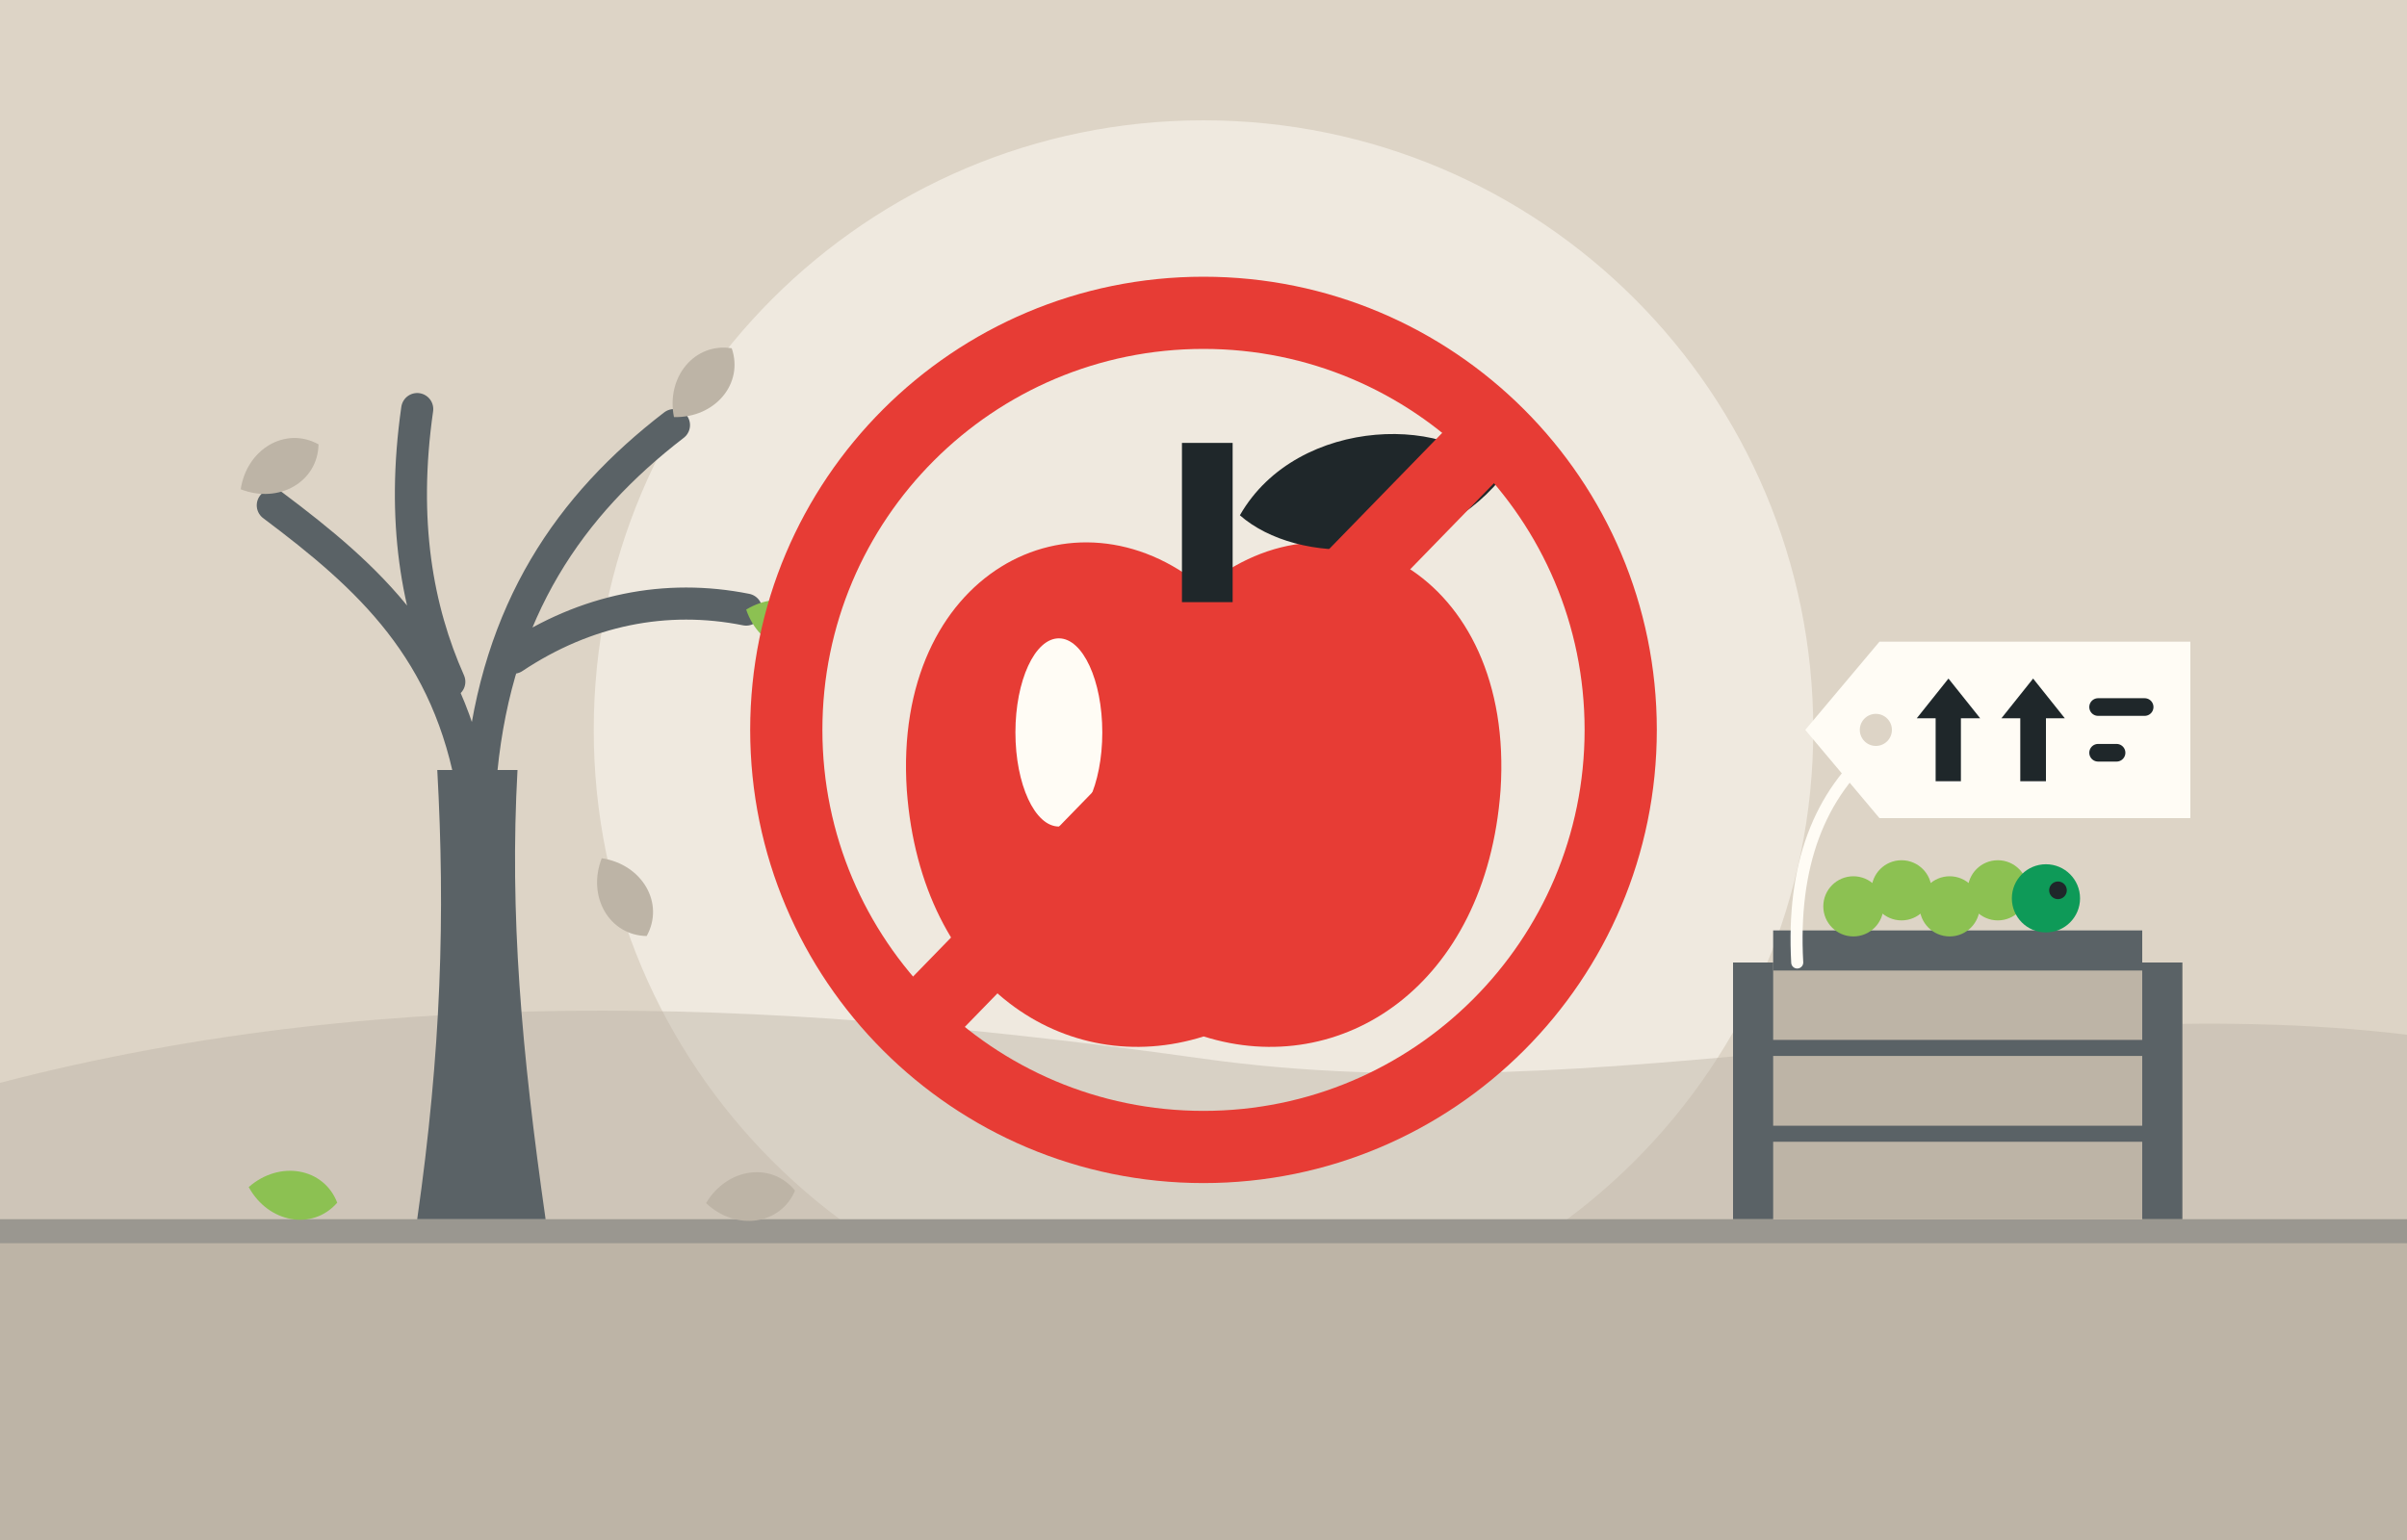
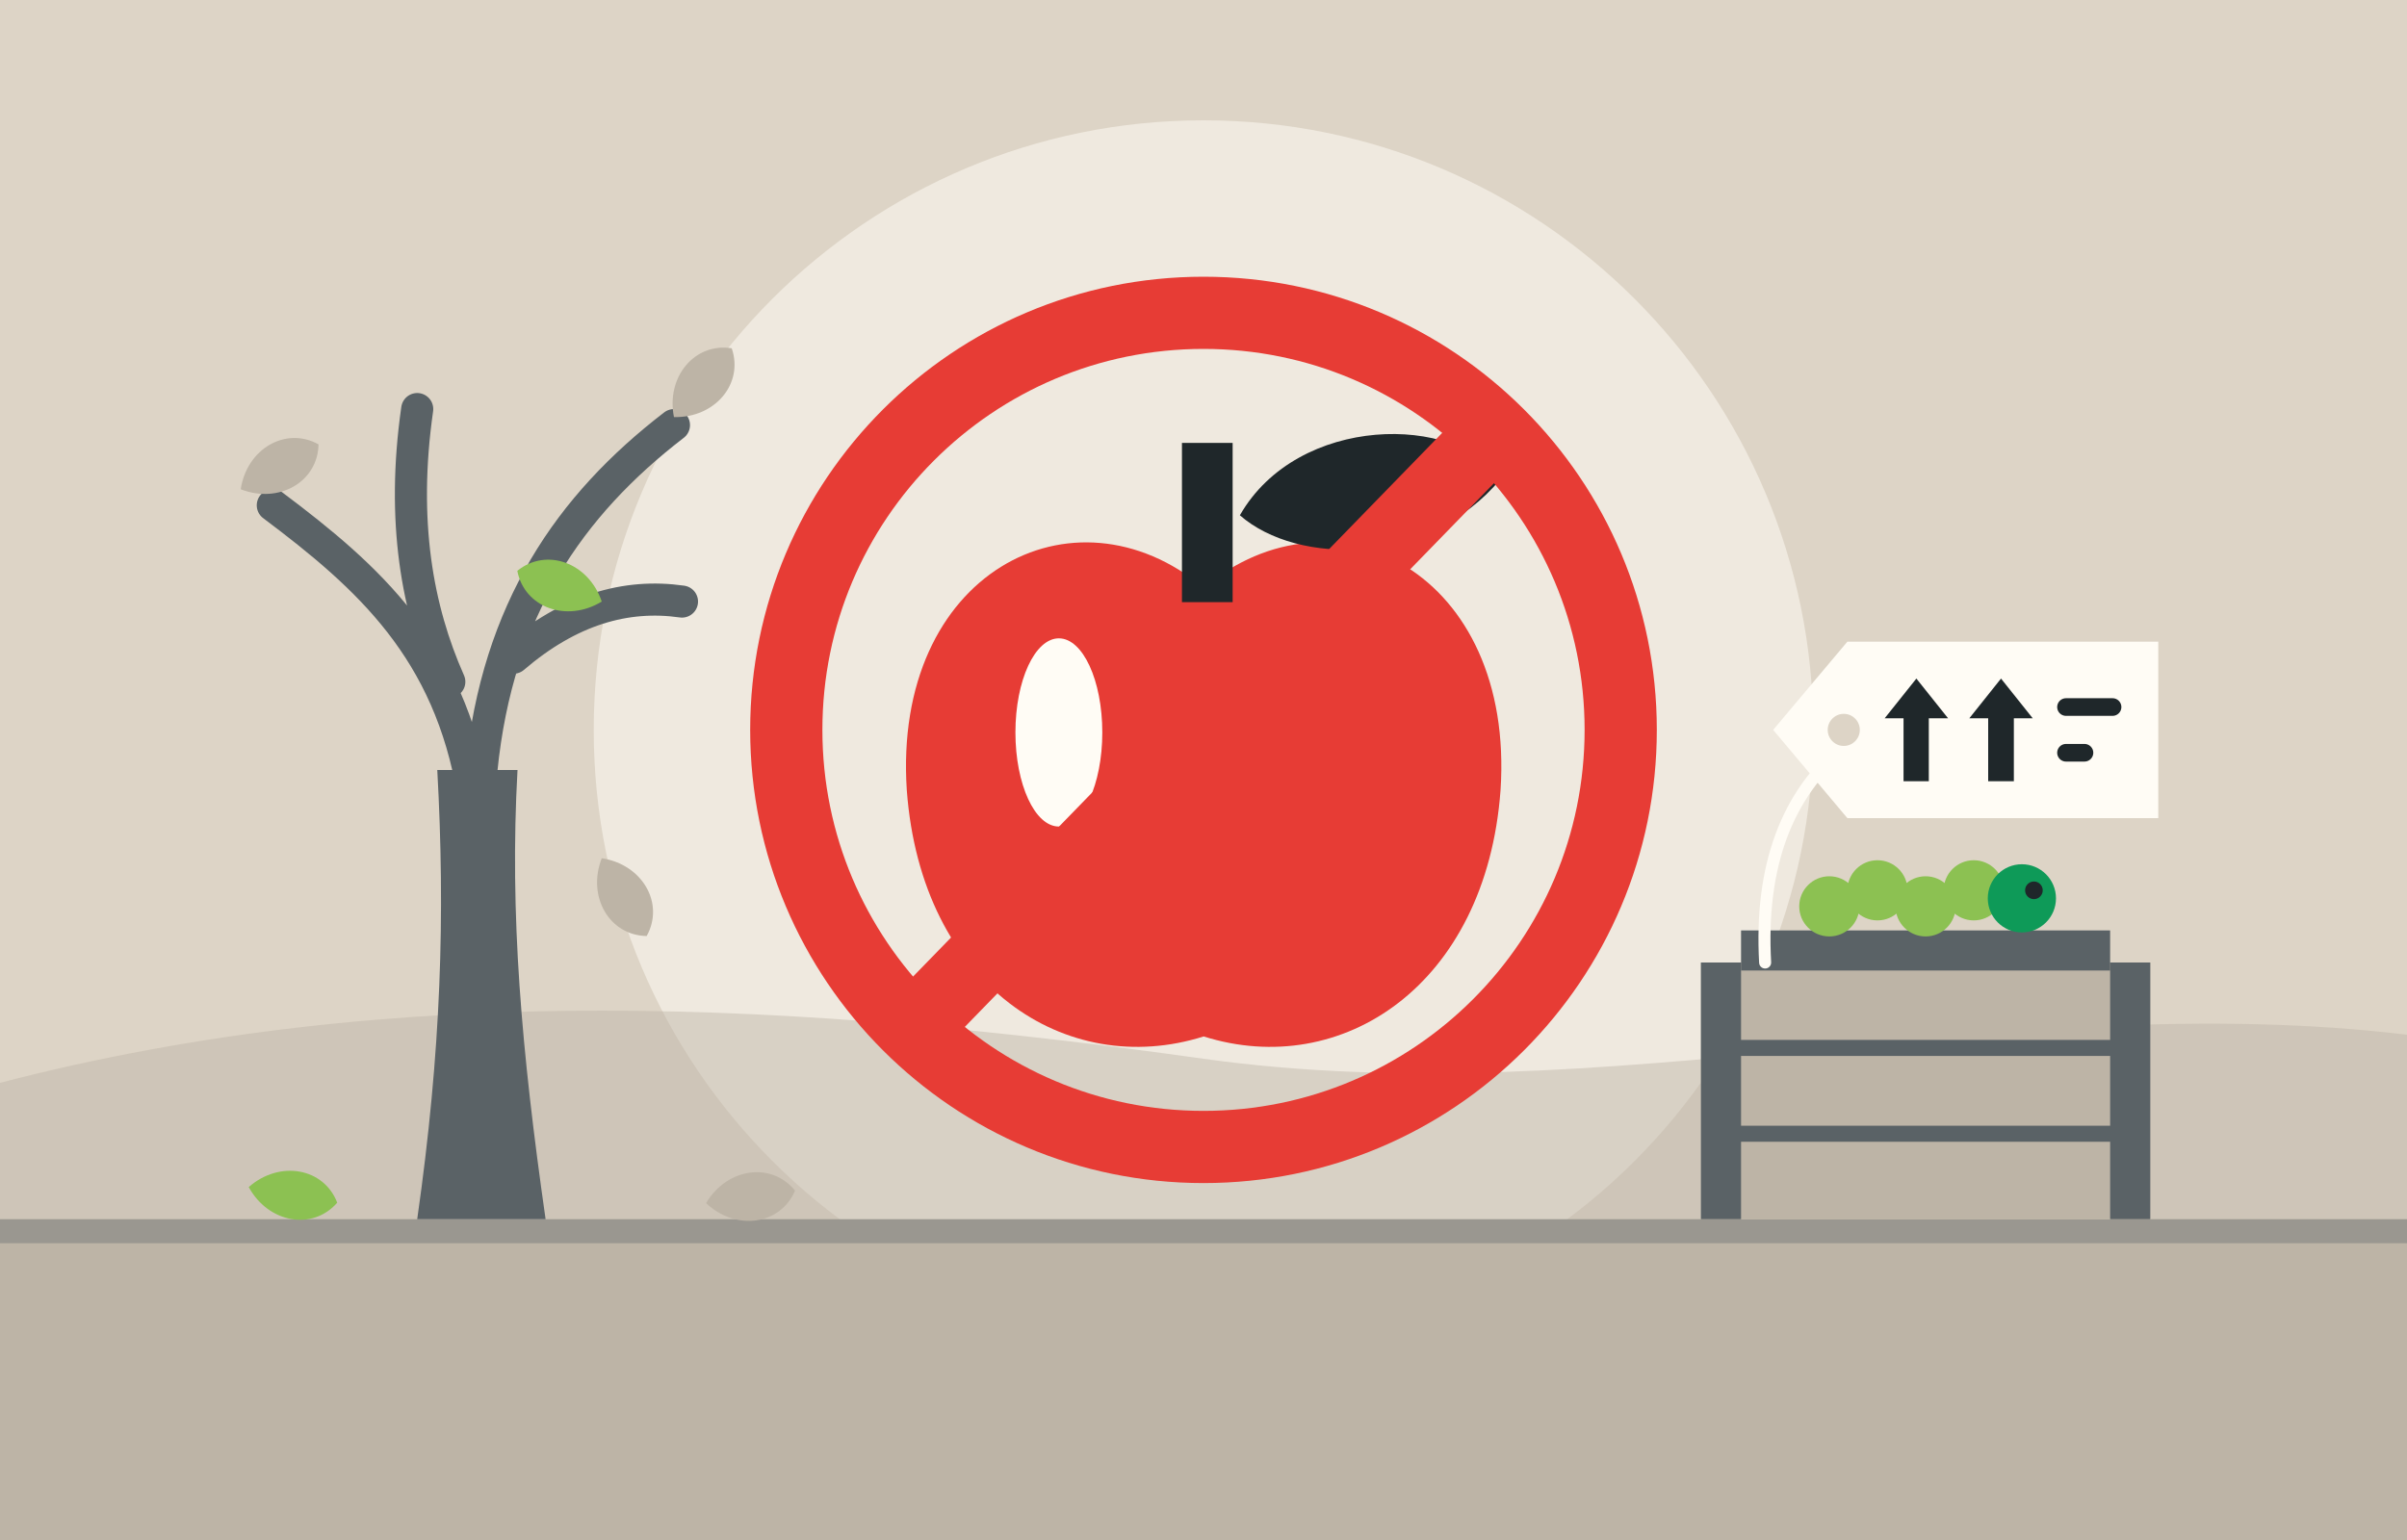
<svg xmlns="http://www.w3.org/2000/svg" viewBox="0 0 600 384">
  <rect x="0" y="0" width="600" height="384" fill="#ddd4c6" />
  <circle cx="300" cy="182" r="152" fill="#efe9df" />
  <path d="M0 270C100 244 200 250 300 264C400 278 500 246 600 258V304H0Z" fill="#bdb4a6" opacity="0.45" />
  <rect x="0" y="304" width="600" height="80" fill="#bdb4a6" />
  <rect x="0" y="304" width="600" height="6" fill="#5a6266" opacity="0.35" />
  <path d="M104 304C110 262 111 228 109 192L129 192C127 228 130 262 136 304Z" fill="#5a6266" />
-   <path d="M118 198C112 162 92 144 68 126M120 192C124 152 142 126 168 106M112 170C104 152 100 130 104 102M128 164C146 152 166 148 186 152" fill="none" stroke="#5a6266" stroke-width="8" stroke-linecap="round" stroke-linejoin="round" />
+   <path d="M118 198C112 162 92 144 68 126M120 192C124 152 142 126 168 106M112 170C104 152 100 130 104 102M128 164C142 152 156 148 170 150" fill="none" stroke="#5a6266" stroke-width="8" stroke-linecap="round" stroke-linejoin="round" />
  <g transform="rotate(-30 60 122)">
    <path d="M60 122c6.4 -8 17.6 -8 22.4 0c-4.8 8 -16 8 -22.4 0Z" fill="#bdb4a6" />
  </g>
  <g transform="rotate(-50 168 104)">
    <path d="M168 104c6.4 -8 17.6 -8 22.4 0c-4.8 8 -16 8 -22.4 0Z" fill="#bdb4a6" />
  </g>
-   <g transform="rotate(20 186 152)">
-     <path d="M186 152c6.4 -8 17.6 -8 22.4 0c-4.8 8 -16 8 -22.4 0Z" fill="#8cc152" />
+   <g transform="rotate(200 150 150)">
+     <path d="M150 150c6.4 -8 17.6 -8 22.4 0c-4.8 8 -16 8 -22.4 0Z" fill="#8cc152" />
  </g>
  <g transform="rotate(60 150 214)">
    <path d="M150 214c6.4 -8 17.6 -8 22.4 0c-4.8 8 -16 8 -22.4 0Z" fill="#bdb4a6" />
  </g>
  <g transform="rotate(10 62 296)">
    <path d="M62 296c6.4 -8 17.6 -8 22.4 0c-4.8 8 -16 8 -22.4 0Z" fill="#8cc152" />
  </g>
  <g transform="rotate(-8 176 300)">
    <path d="M176 300c6.4 -8 17.6 -8 22.4 0c-4.8 8 -16 8 -22.4 0Z" fill="#bdb4a6" />
  </g>
  <g transform="translate(209.8 96) scale(5.6402)">
    <path d="M50 28C32 13 7 26 9 56C11 83 31 96 50 90C69 96 89 83 91 56C93 26 68 13 50 28Z" fill="#e73c35" transform="scale(0.32)" />
    <ellipse cx="30" cy="48" rx="6" ry="13" fill="#fffcf5" transform="scale(0.32)" />
    <path d="M47 8h7v22h-7Z" fill="#1f272a" transform="scale(0.32)" />
    <path d="M55 18C63 4 85 4 91 13C81 25 63 25 55 18Z" fill="#1f272a" transform="scale(0.32)" />
  </g>
  <path d="M228 256L372 108" fill="none" stroke="#e73c35" stroke-width="18" stroke-linecap="round" stroke-linejoin="round" />
  <circle cx="300" cy="182" r="104" fill="none" stroke="#e73c35" stroke-width="18" />
-   <rect x="432" y="240" width="112" height="64" fill="#bdb4a6" />
-   <path d="M432 240h10v64h-10ZM534 240h10v64h-10ZM442 259.3h92v4h-92ZM442 280.7h92v4h-92Z" fill="#5a6266" />
-   <rect x="442" y="232" width="92" height="10" fill="#5a6266" />
-   <path d="M454.5 226a7.5 7.5 0 1 0 15 0a7.5 7.5 0 1 0 -15 0ZM466.5 222a7.5 7.5 0 1 0 15 0a7.5 7.5 0 1 0 -15 0ZM478.5 226a7.5 7.5 0 1 0 15 0a7.5 7.5 0 1 0 -15 0ZM490.5 222a7.5 7.5 0 1 0 15 0a7.5 7.5 0 1 0 -15 0Z" fill="#8cc152" />
-   <circle cx="510" cy="224" r="8.5" fill="#0e9a58" />
-   <circle cx="513" cy="222" r="2.2" fill="#1f272a" />
-   <path d="M468 186Q446 204 448 240" fill="none" stroke="#fffcf5" stroke-width="3" stroke-linecap="round" stroke-linejoin="round" />
-   <path d="M468.5 160H546V204H468.5L450 182Z" fill="#fffcf5" />
-   <circle cx="467.6" cy="182" r="4" fill="#ddd4c6" />
-   <path d="M485.7 169.2L493.6 179.1H488.8V194.8H482.5V179.1H477.8Z" fill="#1f272a" />
-   <path d="M506.8 169.2L514.7 179.1H510V194.8H503.6V179.1H498.9Z" fill="#1f272a" />
-   <path d="M523 176.3h11.6M523 187.7h4.6" fill="none" stroke="#1f272a" stroke-width="4.4" stroke-linecap="round" stroke-linejoin="round" />
+   <rect x="424" y="240" width="112" height="64" fill="#bdb4a6" />
+   <path d="M424 240h10v64h-10ZM526 240h10v64h-10ZM434 259.3h92v4h-92ZM434 280.7h92v4h-92Z" fill="#5a6266" />
+   <rect x="434" y="232" width="92" height="10" fill="#5a6266" />
+   <path d="M448.5 226a7.5 7.5 0 1 0 15 0a7.5 7.5 0 1 0 -15 0ZM460.5 222a7.5 7.5 0 1 0 15 0a7.5 7.5 0 1 0 -15 0ZM472.5 226a7.5 7.5 0 1 0 15 0a7.5 7.5 0 1 0 -15 0ZM484.5 222a7.5 7.5 0 1 0 15 0a7.5 7.5 0 1 0 -15 0Z" fill="#8cc152" />
+   <circle cx="504" cy="224" r="8.5" fill="#0e9a58" />
+   <circle cx="507" cy="222" r="2.2" fill="#1f272a" />
+   <path d="M460 186Q438 204 440 240" fill="none" stroke="#fffcf5" stroke-width="3" stroke-linecap="round" stroke-linejoin="round" />
+   <path d="M460.5 160H538V204H460.5L442 182Z" fill="#fffcf5" />
+   <circle cx="459.6" cy="182" r="4" fill="#ddd4c6" />
+   <path d="M477.7 169.2L485.6 179.1H480.8V194.8H474.5V179.1H469.8Z" fill="#1f272a" />
+   <path d="M498.8 169.2L506.7 179.1H502V194.8H495.6V179.1H490.9Z" fill="#1f272a" />
+   <path d="M515 176.3h11.6M515 187.7h4.6" fill="none" stroke="#1f272a" stroke-width="4.4" stroke-linecap="round" stroke-linejoin="round" />
</svg>
